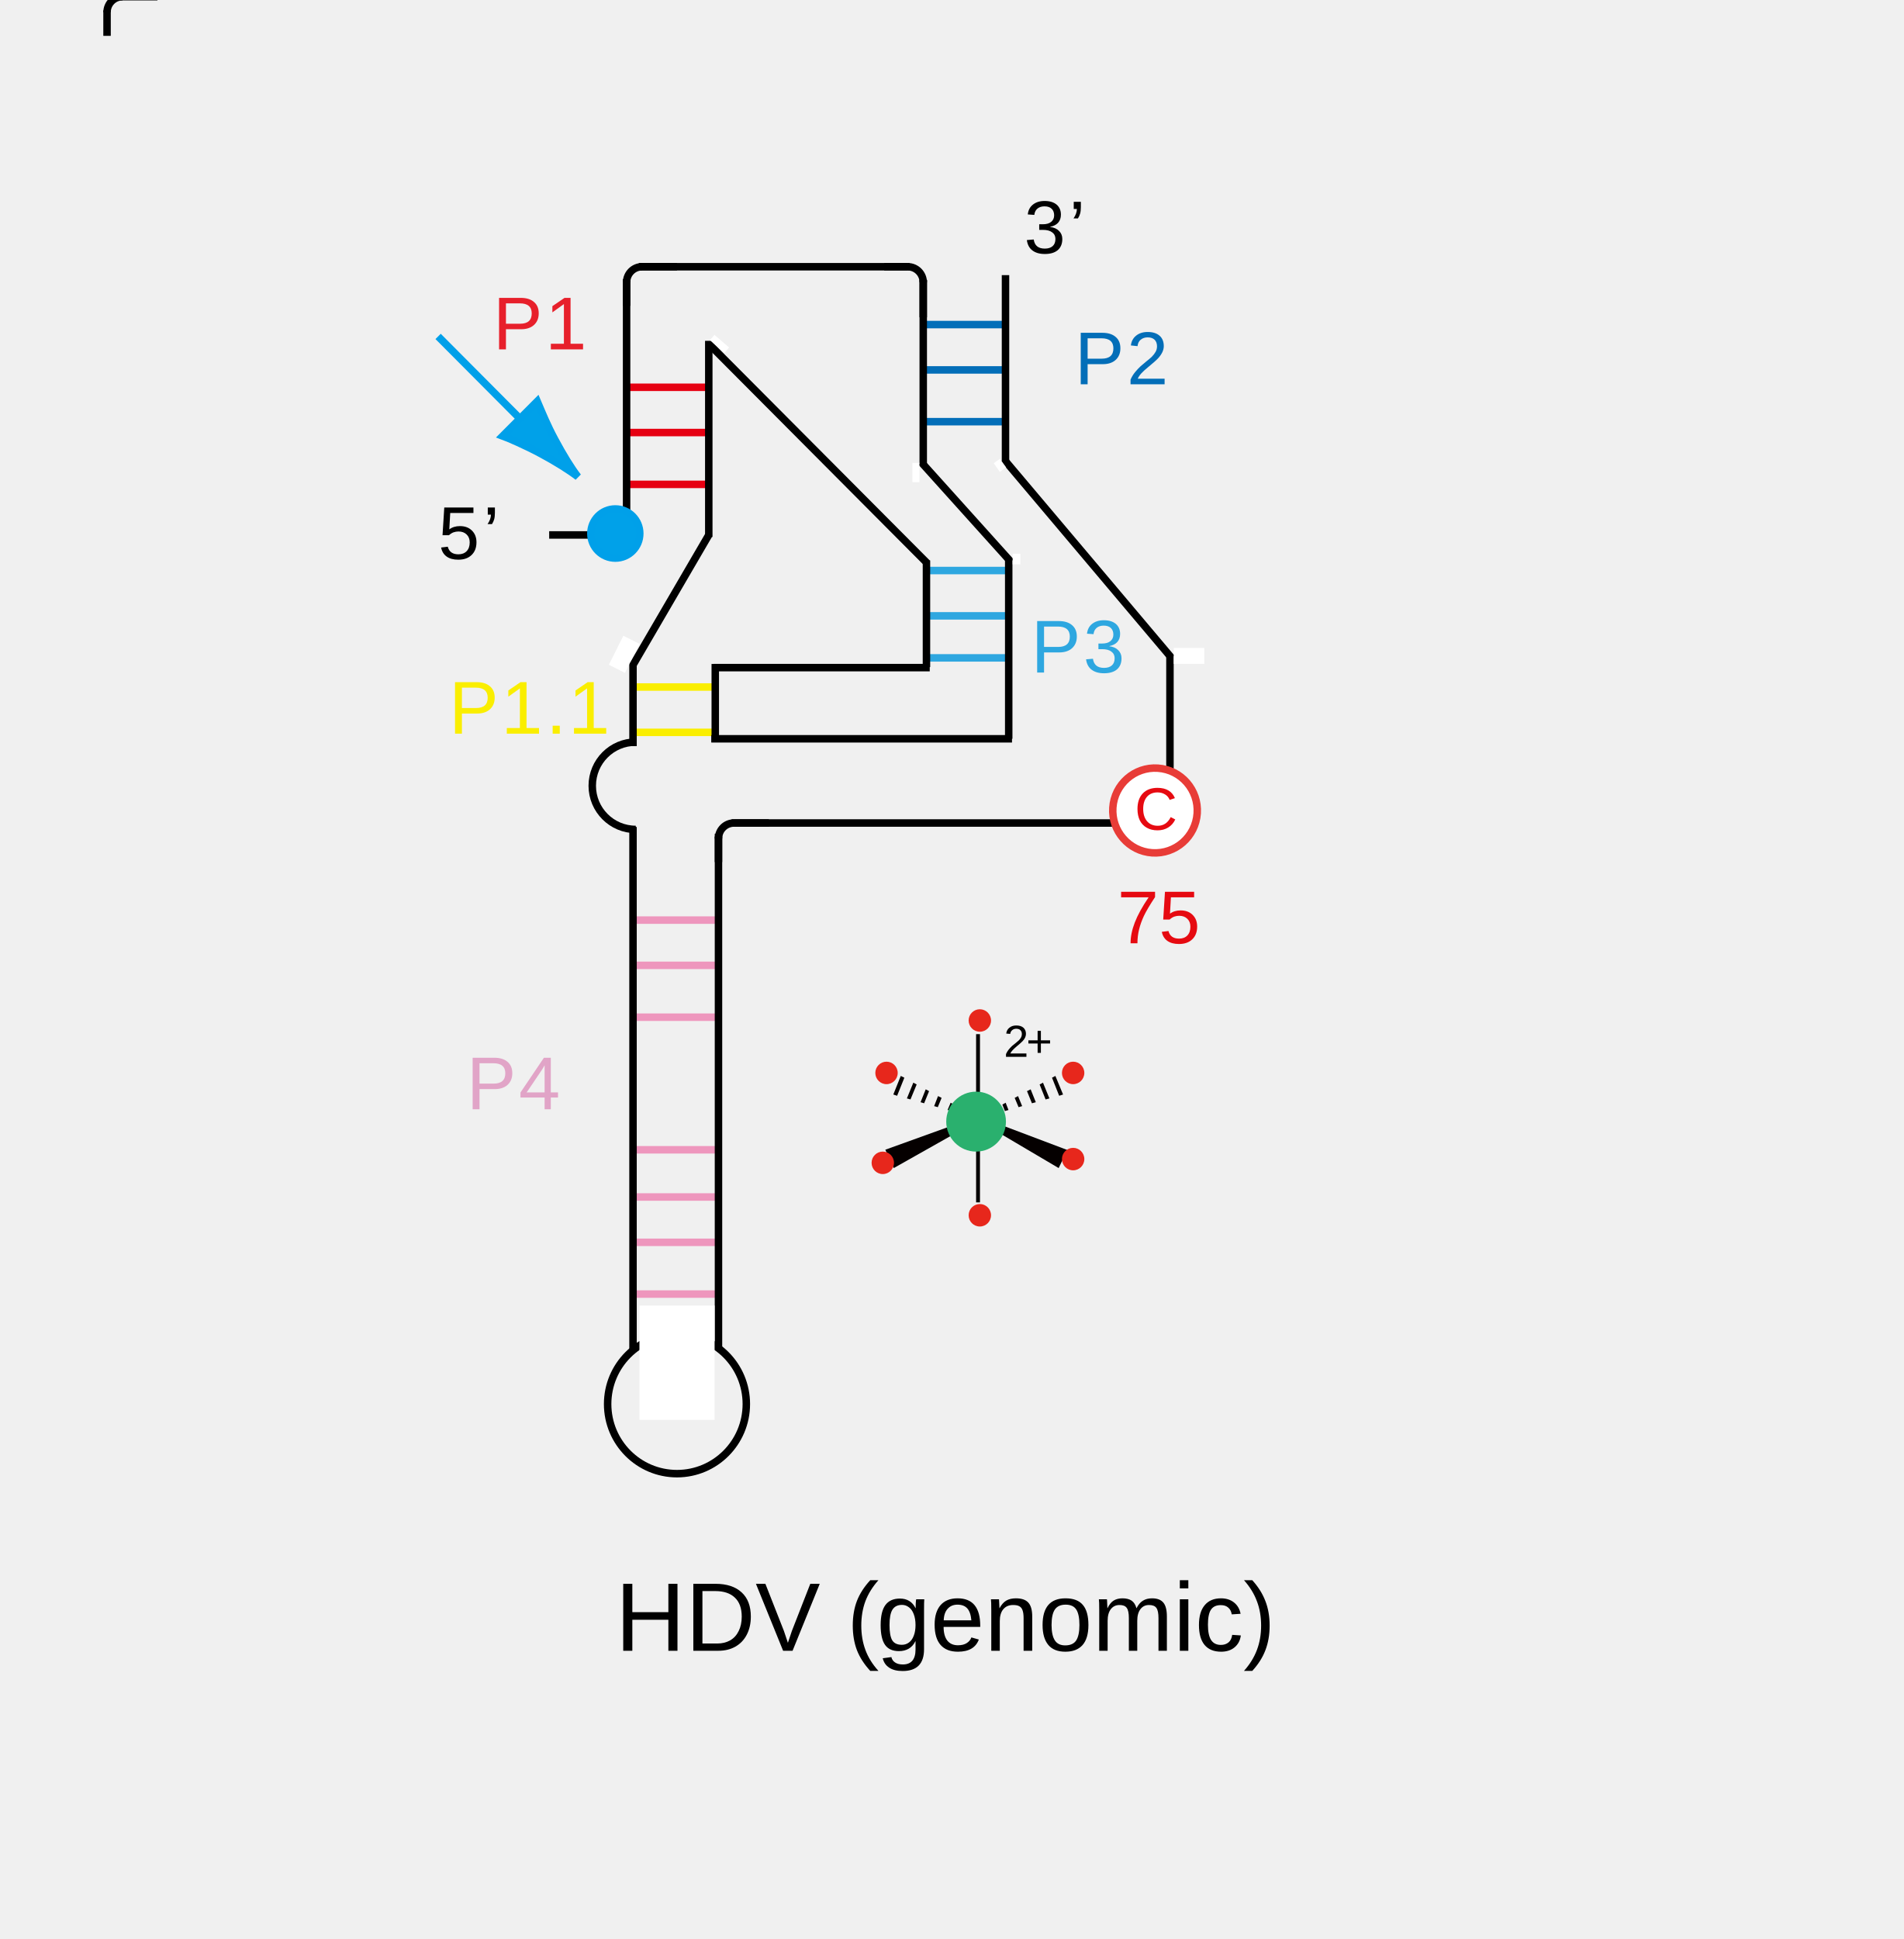
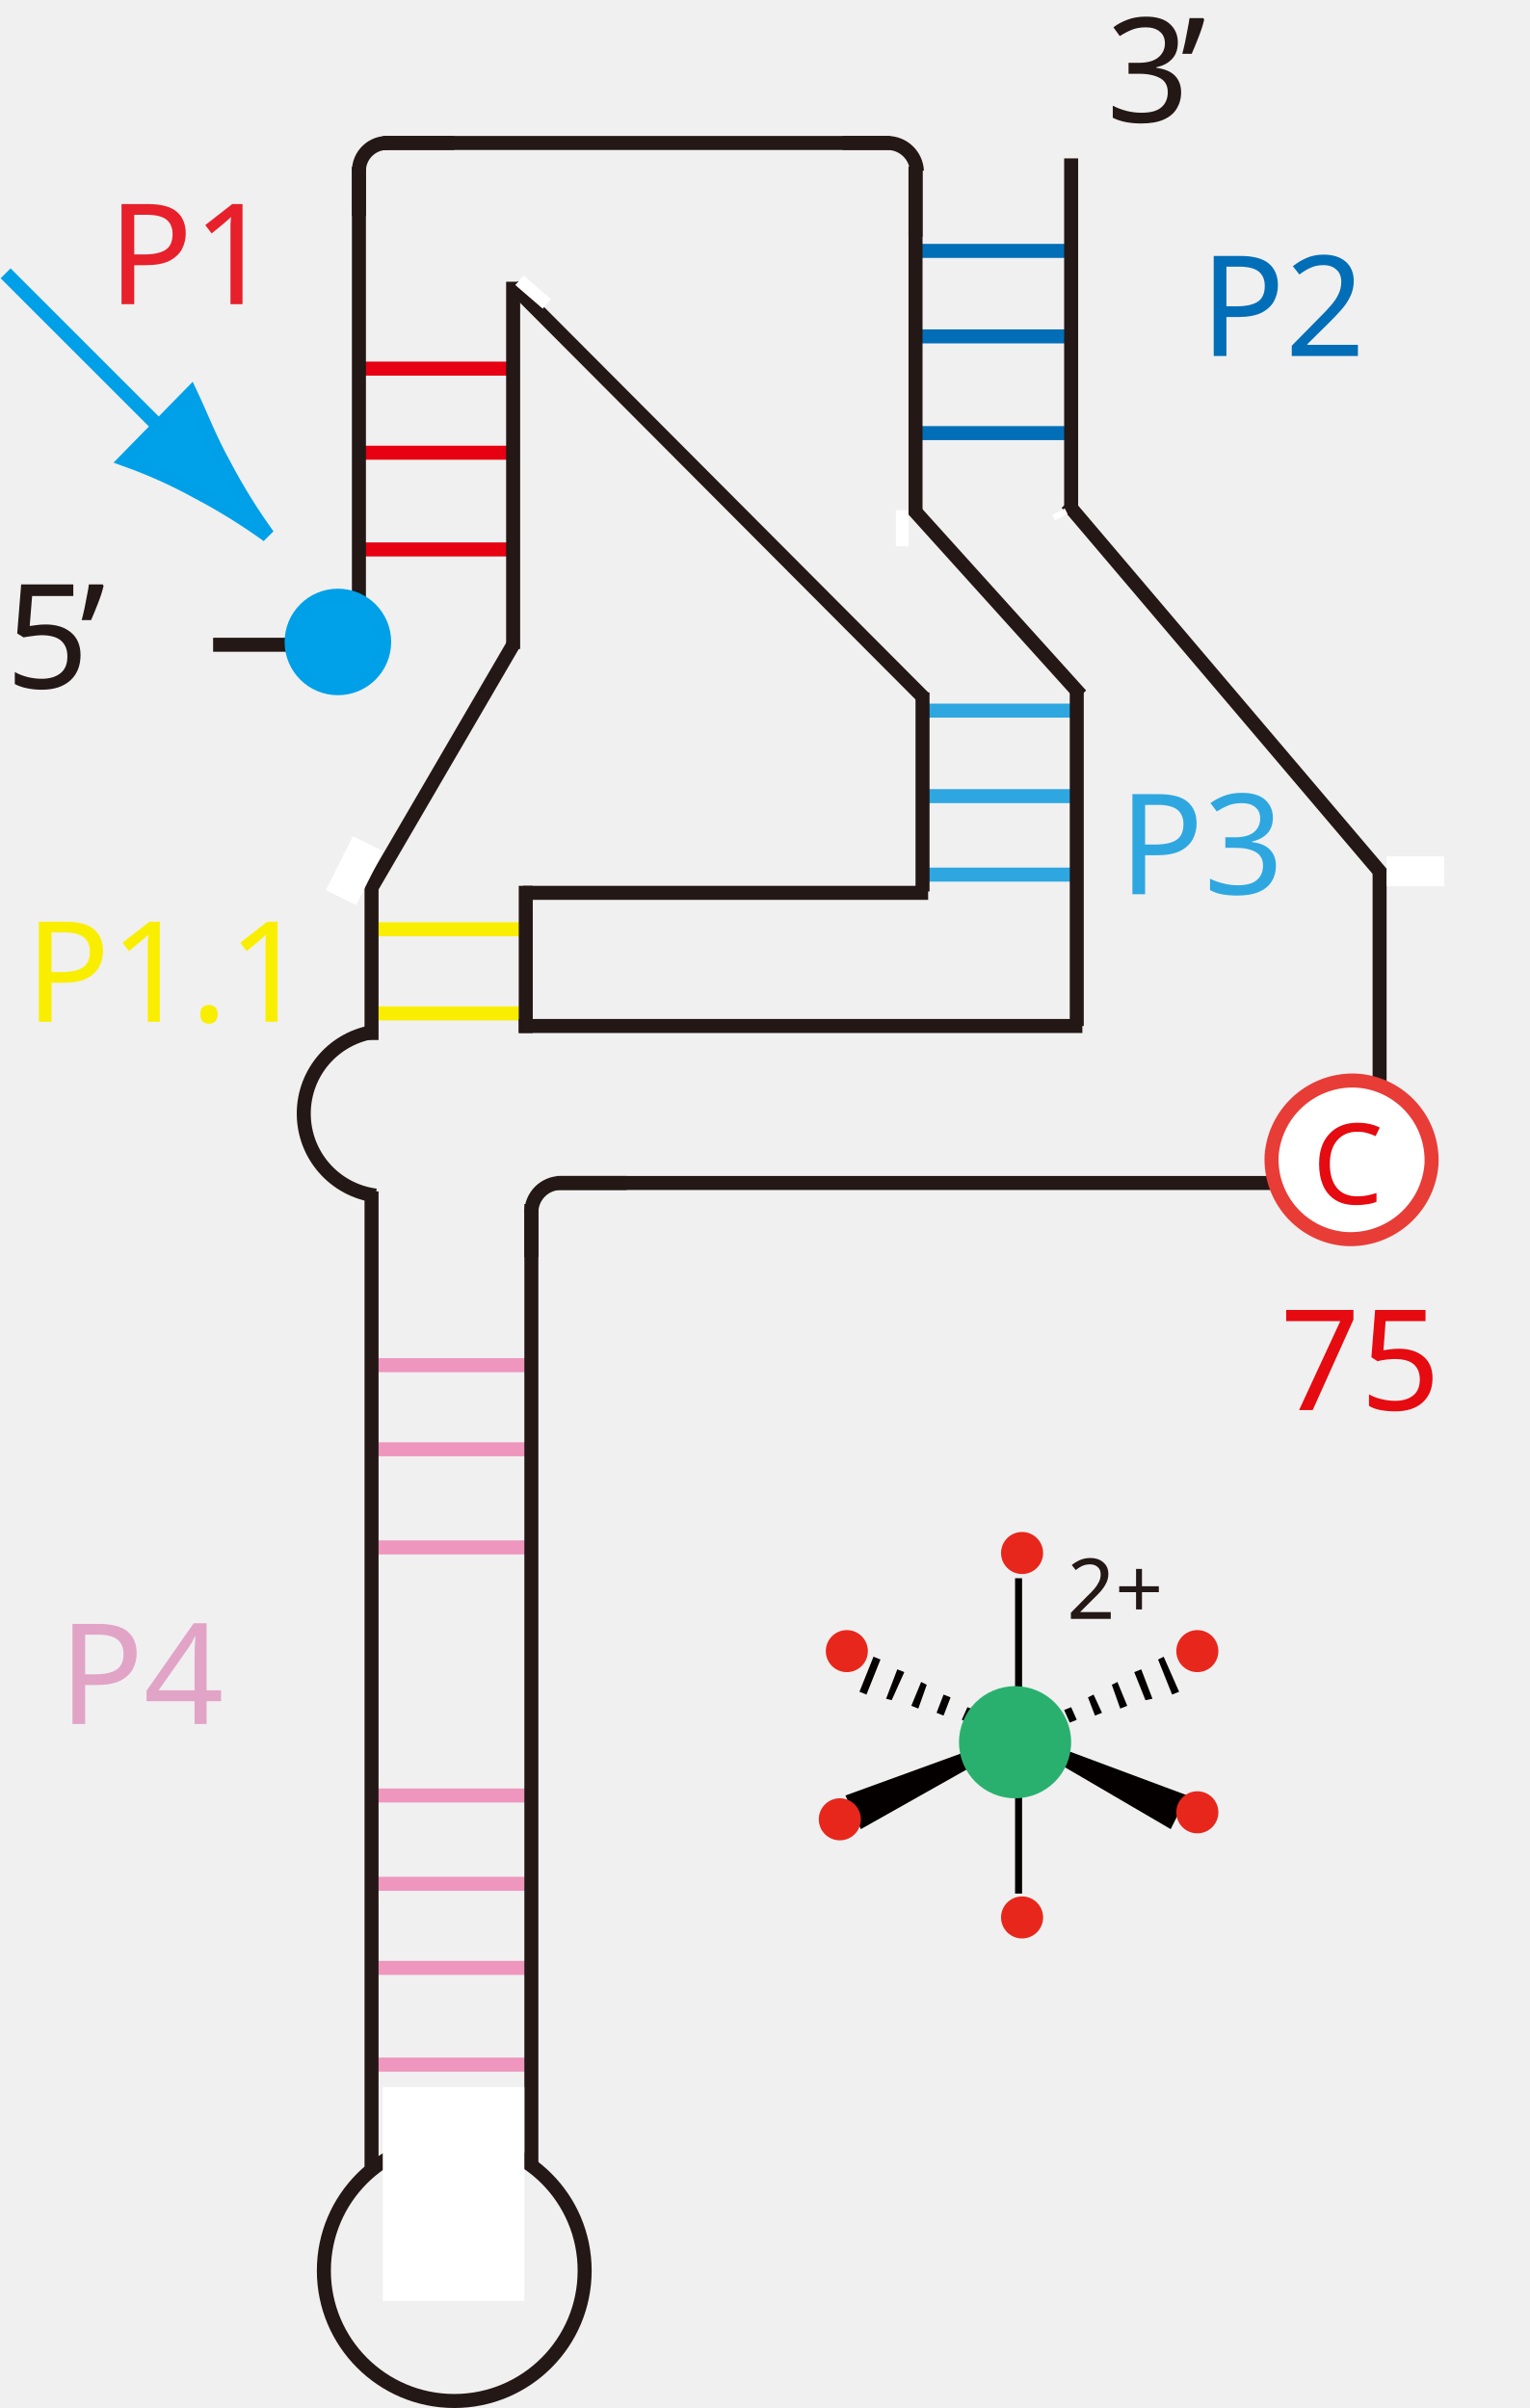
- <svg xmlns="http://www.w3.org/2000/svg" width="218" height="222" overflow="hidden">
+ <svg xmlns="http://www.w3.org/2000/svg" id="图层_1" data-name="图层 1" viewBox="0 0 109.1 171.8">
  <defs>
-     <clipPath id="clip0">
-       <rect x="423" y="180" width="218" height="222" />
-     </clipPath>
-     <clipPath id="clip1">
-       <rect x="424" y="180" width="216" height="222" />
-     </clipPath>
-     <clipPath id="clip2">
-       <rect x="424" y="180" width="216" height="222" />
-     </clipPath>
-     <clipPath id="clip3">
-       <rect x="424" y="13" width="509" height="723" />
-     </clipPath>
-     <clipPath id="clip4">
-       <rect x="523" y="297" width="24" height="22" />
-     </clipPath>
-     <clipPath id="clip5">
-       <rect x="523" y="297" width="24" height="22" />
-     </clipPath>
-     <clipPath id="clip6">
-       <rect x="523" y="297" width="24" height="22" />
-     </clipPath>
-     <clipPath id="clip7">
-       <rect x="523" y="297" width="24" height="22" />
-     </clipPath>
-     <clipPath id="clip8">
-       <rect x="523" y="297" width="24" height="22" />
-     </clipPath>
-     <clipPath id="clip9">
-       <rect x="523" y="297" width="24" height="22" />
-     </clipPath>
-     <clipPath id="clip10">
-       <rect x="523" y="297" width="24" height="22" />
-     </clipPath>
-     <clipPath id="clip11">
-       <rect x="523" y="297" width="24" height="22" />
-     </clipPath>
-     <clipPath id="clip12">
-       <rect x="523" y="297" width="24" height="22" />
-     </clipPath>
-     <clipPath id="clip13">
-       <rect x="523" y="297" width="24" height="22" />
-     </clipPath>
-     <clipPath id="clip14">
-       <rect x="523" y="297" width="24" height="22" />
-     </clipPath>
-     <clipPath id="clip15">
-       <rect x="523" y="297" width="24" height="22" />
-     </clipPath>
-     <clipPath id="clip16">
-       <rect x="523" y="297" width="24" height="22" />
-     </clipPath>
-     <clipPath id="clip17">
-       <rect x="523" y="297" width="24" height="22" />
-     </clipPath>
-     <clipPath id="clip18">
-       <rect x="523" y="297" width="24" height="22" />
-     </clipPath>
-     <clipPath id="clip19">
-       <rect x="523" y="297" width="24" height="22" />
-     </clipPath>
-     <clipPath id="clip20">
-       <rect x="523" y="297" width="24" height="22" />
+     <style>.cls-1,.cls-2,.cls-21,.cls-22,.cls-3,.cls-4,.cls-7{fill:none;}.cls-2{stroke:#faee00;}.cls-3{stroke:#e60012;}.cls-4{stroke:#2ea7e0;}.cls-24,.cls-5{fill:#036eb8;}.cls-5{stroke:#036eb8;}.cls-6{fill:#ee96bd;stroke:#ee96bd;}.cls-21,.cls-7{stroke:#231815;}.cls-13,.cls-23,.cls-8{fill:#fff;}.cls-22,.cls-8{stroke:#fff;}.cls-9{fill:#00a1e9;stroke:#00a0e9;}.cls-10{font-size:10.37px;}.cls-10,.cls-20{fill:#231815;}.cls-10,.cls-14,.cls-15,.cls-20{font-family:HelveticaNeue-Light, HelveticaNeue Light;font-weight:300;}.cls-11{letter-spacing:-0.09em;}.cls-12{letter-spacing:-0.09em;}.cls-13{stroke:#e83c37;}.cls-14{font-size:8px;}.cls-14,.cls-15{fill:#e60a11;}.cls-15,.cls-24,.cls-25,.cls-26,.cls-27,.cls-28{font-size:10px;}.cls-16{clip-path:url(#clip-path);}.cls-17{fill:#050000;}.cls-18{fill:#2ab06e;}.cls-19{fill:#e7271c;}.cls-20{font-size:6px;}.cls-21{stroke-miterlimit:10;}.cls-24,.cls-25,.cls-26,.cls-27,.cls-28{font-family:AdobeFangsongStd-Regular, AdobeFangsongStd Regular-GBpc-EUC-H;}.cls-25{fill:#e7202b;}.cls-26{fill:#2ea7e0;}.cls-27{fill:#faee00;}.cls-28{fill:#e1a4c7;}</style>
+     <clipPath id="clip-path" transform="translate(-176.1 -219.4)">
+       <rect class="cls-1" x="234.9" y="330.4" width="27.6" height="25.5" />
    </clipPath>
  </defs>
-   <g clip-path="url(#clip0)" transform="translate(-423 -180)">
-     <g clip-path="url(#clip1)">
-       <g clip-path="url(#clip2)">
-         <g clip-path="url(#clip3)">
-           <path d="M71.479 244.145 81.077 244.145" stroke="#FAEE00" stroke-width="0.855" fill="none" transform="matrix(1 0 0 1.00356 424 13.6449)" />
-           <path d="M71.479 249.316 81.077 249.316" stroke="#FAEE00" stroke-width="0.855" fill="none" transform="matrix(1 0 0 1.00356 424 13.6449)" />
-           <path d="M70.743 209.949 80.342 209.949" stroke="#E60012" stroke-width="0.855" fill="none" transform="matrix(1 0 0 1.00356 424 13.6449)" />
-           <path d="M70.743 215.111 80.342 215.111" stroke="#E60012" stroke-width="0.855" fill="none" transform="matrix(1 0 0 1.00356 424 13.6449)" />
-           <path d="M70.743 221.025 80.342 221.025" stroke="#E60012" stroke-width="0.855" fill="none" transform="matrix(1 0 0 1.00356 424 13.6449)" />
-           <path d="M105.453 230.855 114.744 230.855" stroke="#2EA7E0" stroke-width="0.855" fill="none" transform="matrix(1 0 0 1.00356 424 13.6449)" />
-           <path d="M105.453 236.025 114.744 236.025" stroke="#2EA7E0" stroke-width="0.855" fill="none" transform="matrix(1 0 0 1.00356 424 13.6449)" />
-           <path d="M105.453 240.82 114.744 240.82" stroke="#2EA7E0" stroke-width="0.855" fill="none" transform="matrix(1 0 0 1.00356 424 13.6449)" />
-           <path d="M104.709 202.795 114.308 202.795" stroke="#036EB8" stroke-width="0.855" fill="none" transform="matrix(1 0 0 1.00356 424 13.6449)" />
-           <path d="M104.709 207.966 114.308 207.966" stroke="#036EB8" stroke-width="0.855" fill="none" transform="matrix(1 0 0 1.00356 424 13.6449)" />
-           <path d="M104.709 213.872 114.308 213.872" stroke="#036EB8" stroke-width="0.855" fill="none" transform="matrix(1 0 0 1.00356 424 13.6449)" />
-           <path d="M71.368 270.735 80.966 270.735" stroke="#EE96BD" stroke-width="0.855" fill="none" transform="matrix(1 0 0 1.00356 424 13.6449)" />
-           <path d="M71.368 275.897 80.966 275.897" stroke="#EE96BD" stroke-width="0.855" fill="none" transform="matrix(1 0 0 1.00356 424 13.6449)" />
-           <path d="M71.368 281.812 80.966 281.812" stroke="#EE96BD" stroke-width="0.855" fill="none" transform="matrix(1 0 0 1.00356 424 13.6449)" />
-           <path d="M71.368 296.94 80.966 296.94" stroke="#EE96BD" stroke-width="0.855" fill="none" transform="matrix(1 0 0 1.00356 424 13.6449)" />
-           <path d="M71.479 302.325 81.077 302.325" stroke="#EE96BD" stroke-width="0.855" fill="none" transform="matrix(1 0 0 1.00356 424 13.6449)" />
-           <path d="M71.479 307.496 81.077 307.496" stroke="#EE96BD" stroke-width="0.855" fill="none" transform="matrix(1 0 0 1.00356 424 13.6449)" />
-           <path d="M71.479 313.401 81.077 313.401" stroke="#EE96BD" stroke-width="0.855" fill="none" transform="matrix(1 0 0 1.00356 424 13.6449)" />
-           <path d="M70.743 197.615 70.743 226.795" stroke="#000000" stroke-width="0.855" fill="none" transform="matrix(1 0 0 1.00356 424 13.6449)" />
-           <path d="M80.154 204.649 80.154 227.025" stroke="#000000" stroke-width="0.855" fill="none" transform="matrix(1 0 0 1.00356 424 13.6449)" />
-           <path d="M61.88 226.795 70.923 226.795" stroke="#000000" stroke-width="0.855" fill="none" transform="matrix(1 0 0 1.00356 424 13.6449)" />
-           <path d="M71.479 241.333 71.479 250.889" stroke="#000000" stroke-width="0.855" fill="none" transform="matrix(1 0 0 1.00356 424 13.6449)" />
-           <path d="M80.897 241.513 80.897 250.444" stroke="#000000" stroke-width="0.855" fill="none" transform="matrix(1 0 0 1.00356 424 13.6449)" />
-           <path d="M71.479 260.111 71.479 319.658" stroke="#000000" stroke-width="0.855" fill="none" transform="matrix(1 0 0 1.00356 424 13.6449)" />
-           <path d="M81.265 260.88 81.265 319.658" stroke="#000000" stroke-width="0.855" fill="none" transform="matrix(1 0 0 1.00356 424 13.6449)" />
-           <path d="M84.453 325.948C84.453 330.333 80.897 333.889 76.513 333.889 72.128 333.889 68.573 330.333 68.573 325.948 68.573 321.564 72.128 318.008 76.513 318.008 80.906 318.008 84.453 321.564 84.453 325.948Z" stroke="#000000" stroke-width="0.855" fill="none" transform="matrix(1 0 0 1.00356 424 13.6449)" />
-           <path d="M105.077 229.701 105.077 241.872" stroke="#000000" stroke-width="0.855" fill="none" transform="matrix(1 0 0 1.00356 424 13.6449)" />
-           <path d="M114.496 229.598 114.496 250.051" stroke="#000000" stroke-width="0.855" fill="none" transform="matrix(1 0 0 1.00356 424 13.6449)" />
-           <path d="M132.957 240.598 132.957 259.658" stroke="#000000" stroke-width="0.855" fill="none" transform="matrix(1 0 0 1.00356 424 13.6449)" />
-           <path d="M104.709 197.692 104.709 218.855" stroke="#000000" stroke-width="0.855" fill="none" transform="matrix(1 0 0 1.00356 424 13.6449)" />
-           <path d="M114.128 197.154 114.128 218.855" stroke="#000000" stroke-width="0.855" fill="none" transform="matrix(1 0 0 1.00356 424 13.6449)" />
-           <path d="M72.154 196.196 102.932 196.196" stroke="#000000" stroke-width="0.855" fill="none" transform="matrix(1 0 0 1.00356 424 13.6449)" />
-           <path d="M80.103 204.94 105.171 230.025" stroke="#000000" stroke-width="0.855" fill="none" transform="matrix(1 0 0 1.00356 424 13.6449)" />
-           <path d="M104.461 218.478 114.744 229.863" stroke="#000000" stroke-width="0.855" fill="none" transform="matrix(1 0 0 1.00356 424 13.6449)" />
-           <path d="M113.932 218.145 133.145 240.829" stroke="#000000" stroke-width="0.855" fill="none" transform="matrix(1 0 0 1.00356 424 13.6449)" />
-           <path d="M83.043 259.658 132.128 259.658" stroke="#000000" stroke-width="0.855" fill="none" transform="matrix(1 0 0 1.00356 424 13.6449)" />
-           <path d="M80.709 241.931 105.453 241.931" stroke="#000000" stroke-width="0.855" fill="none" transform="matrix(1 0 0 1.00356 424 13.6449)" />
-           <path d="M80.444 250.051 114.872 250.051" stroke="#000000" stroke-width="0.855" fill="none" transform="matrix(1 0 0 1.00356 424 13.6449)" />
-           <path d="M80.154 226.795 71.419 241.726" stroke="#000000" stroke-width="0.855" fill="none" transform="matrix(1 0 0 1.00356 424 13.6449)" />
-           <path d="M72.641 315.137 80.393 315.137 80.393 327.325 72.641 327.325Z" stroke="#FFFFFF" stroke-width="0.855" fill="#FFFFFF" transform="matrix(1 0 0 1.00356 424 13.6449)" />
-           <path d="M49.162 204.145 59.863 214.855" stroke="#00A0E9" stroke-width="0.855" fill="#00A1E9" transform="matrix(1 0 0 1.00356 424 13.6449)" />
-           <path d="M62.521 215.897C61.615 214.214 61.137 213.008 60.513 211.555L56.564 215.504C57.111 215.701 59.222 216.607 60.906 217.513 62.709 218.478 64.256 219.453 65.171 220.162 64.453 219.248 63.487 217.701 62.521 215.897Z" stroke="#00A0E9" stroke-width="0.855" fill="#00A1E9" transform="matrix(1 0 0 1.00356 424 13.6449)" />
-           <text font-family="Arial,Arial_MSFontService,sans-serif" font-weight="400" font-size="10" transform="matrix(0.8547 0 0 0.857746 540.252 209)">3<tspan font-size="10" x="6" y="0">’</tspan>
-             <tspan font-size="10" x="-78.497" y="40.805">5</tspan>
-             <tspan font-size="10" x="-72.497" y="40.805">’</tspan>
-           </text>
-           <path d="M71.795 260.393C69.043 260.393 66.812 258.162 66.812 255.41 66.812 252.658 69.043 250.427 71.795 250.427" stroke="#000000" stroke-width="0.855" fill="none" transform="matrix(1 0 0 1.00356 424 13.6449)" />
-           <text font-family="Arial,Arial_MSFontService,sans-serif" font-weight="400" font-size="13" transform="matrix(0.8547 0 0 0.857746 493.451 369)">HDV <tspan font-size="13" x="31" y="0">(</tspan>
-             <tspan font-size="13" x="35" y="0">genomic</tspan>)</text>
-           <path d="M72.256 226.632C72.256 228.179 71 229.436 69.453 229.436 67.906 229.436 66.65 228.179 66.65 226.632 66.65 225.085 67.906 223.829 69.453 223.829 71 223.829 72.256 225.085 72.256 226.632Z" stroke="#00A0E9" stroke-width="0.855" fill="#00A1E9" transform="matrix(1 0 0 1.00356 424 13.6449)" />
-           <path d="M136.077 258.555C135.897 261.222 133.59 263.239 130.923 263.06 128.256 262.88 126.239 260.572 126.419 257.906 126.598 255.239 128.906 253.222 131.573 253.402 134.239 253.581 136.256 255.889 136.077 258.555Z" stroke="#E83C37" stroke-width="0.855" fill="#FFFFFF" transform="matrix(1 0 0 1.00356 424 13.6449)" />
-           <text fill="#E60A11" font-family="Arial,Arial_MSFontService,sans-serif" font-weight="400" font-size="8" transform="matrix(0.8547 0 0 0.857746 552.891 275)">C<tspan font-size="10" x="-2.299" y="15.156">75</tspan>
-           </text>
-           <g clip-path="url(#clip4)">
-             <g clip-path="url(#clip5)">
-               <path d="M101.333 299.025 100.367 296.931 110.761 293.196 111 293.342 110.761 293.726Z" fill="#050000" transform="matrix(1 0 0 1.00356 424 13.6449)" />
-             </g>
-             <g clip-path="url(#clip6)">
-               <path d="M101.282 290.632 102.137 288.513 102.547 288.718 101.718 290.778Z" fill="#050000" transform="matrix(1 0 0 1.00356 424 13.6449)" />
-             </g>
-             <g clip-path="url(#clip7)">
-               <path d="M102.838 291.077 103.573 289.282 103.957 289.487 103.248 291.196Z" fill="#050000" transform="matrix(1 0 0 1.00356 424 13.6449)" />
-             </g>
-             <g clip-path="url(#clip8)">
-               <path d="M104.402 291.513 104.991 290.043 105.376 290.248 104.812 291.632Z" fill="#050000" transform="matrix(1 0 0 1.00356 424 13.6449)" />
-             </g>
-             <g clip-path="url(#clip9)">
-               <path d="M105.957 291.957 106.402 290.812 106.812 291.017 106.376 292.077Z" fill="#050000" transform="matrix(1 0 0 1.00356 424 13.6449)" />
-             </g>
-             <g clip-path="url(#clip10)">
-               <path d="M107.496 292.401 107.846 291.572 108.231 291.778 107.932 292.521Z" fill="#050000" transform="matrix(1 0 0 1.00356 424 13.6449)" />
-             </g>
-             <g clip-path="url(#clip11)">
-               <path d="M109.051 292.837 109.256 292.342 109.641 292.547 109.496 292.957Z" fill="#050000" transform="matrix(1 0 0 1.00356 424 13.6449)" />
-             </g>
-             <g clip-path="url(#clip12)">
-               <path d="M119.838 288.513 120.718 290.632 120.273 290.778 119.453 288.718Z" fill="#050000" transform="matrix(1 0 0 1.00356 424 13.6449)" />
-             </g>
-             <g clip-path="url(#clip13)">
-               <path d="M118.419 289.282 119.154 291.077 118.718 291.196 118.034 289.487Z" fill="#050000" transform="matrix(1 0 0 1.00356 424 13.6449)" />
-             </g>
-             <g clip-path="url(#clip14)">
-               <path d="M117.008 290.043 117.598 291.513 117.154 291.632 116.59 290.248Z" fill="#050000" transform="matrix(1 0 0 1.00356 424 13.6449)" />
-             </g>
-             <g clip-path="url(#clip15)">
-               <path d="M115.564 290.812 116.034 291.957 115.624 292.077 115.179 291.017Z" fill="#050000" transform="matrix(1 0 0 1.00356 424 13.6449)" />
-             </g>
-             <g clip-path="url(#clip16)">
-               <path d="M114.145 291.572 114.47 292.401 114.06 292.521 113.769 291.778Z" fill="#050000" transform="matrix(1 0 0 1.00356 424 13.6449)" />
-             </g>
-             <g clip-path="url(#clip17)">
-               <path d="M112.735 292.342 112.94 292.837 112.496 292.957 112.325 292.547Z" fill="#050000" transform="matrix(1 0 0 1.00356 424 13.6449)" />
-             </g>
-             <g clip-path="url(#clip18)">
-               <path d="M121.214 296.966 120.214 299.025 111.205 293.726 111 293.342 111.205 293.196Z" fill="#050000" transform="matrix(1 0 0 1.00356 424 13.6449)" />
-             </g>
-             <g clip-path="url(#clip19)">
-               <path d="M110.761 283.743 111.205 283.743 111.205 293.196 111 293.342 110.761 293.196Z" fill="#050000" transform="matrix(1 0 0 1.00356 424 13.6449)" />
-             </g>
-             <g clip-path="url(#clip20)">
-               <path d="M111.205 302.94 110.761 302.94 110.761 293.726 111 293.342 111.205 293.726Z" fill="#050000" transform="matrix(1 0 0 1.00356 424 13.6449)" />
-             </g>
-           </g>
-           <path d="M114.179 293.726C114.179 295.614 112.649 297.145 110.761 297.145 108.872 297.145 107.342 295.614 107.342 293.726 107.342 291.838 108.872 290.307 110.761 290.307 112.649 290.307 114.179 291.838 114.179 293.726Z" fill="#2AB06E" transform="matrix(1 0 0 1.00356 424 13.6449)" />
-           <path d="M101.359 298.427C101.359 299.135 100.785 299.709 100.077 299.709 99.369 299.709 98.795 299.135 98.795 298.427 98.795 297.719 99.369 297.145 100.077 297.145 100.785 297.145 101.359 297.719 101.359 298.427Z" fill="#E7271C" transform="matrix(1 0 0 1.00356 424 13.6449)" />
-           <path d="M101.786 288.171C101.786 288.879 101.212 289.453 100.504 289.453 99.796 289.453 99.222 288.879 99.222 288.171 99.222 287.463 99.796 286.889 100.504 286.889 101.212 286.889 101.786 287.463 101.786 288.171Z" fill="#E7271C" transform="matrix(1 0 0 1.00356 424 13.6449)" />
-           <path d="M123.154 288.171C123.154 288.879 122.58 289.453 121.872 289.453 121.164 289.453 120.59 288.879 120.59 288.171 120.59 287.463 121.164 286.889 121.872 286.889 122.58 286.889 123.154 287.463 123.154 288.171Z" fill="#E7271C" transform="matrix(1 0 0 1.00356 424 13.6449)" />
-           <path d="M112.47 282.188C112.47 282.896 111.896 283.47 111.188 283.47 110.48 283.47 109.906 282.896 109.906 282.188 109.906 281.48 110.48 280.906 111.188 280.906 111.896 280.906 112.47 281.48 112.47 282.188Z" fill="#E7271C" transform="matrix(1 0 0 1.00356 424 13.6449)" />
-           <path d="M112.47 304.41C112.47 305.118 111.896 305.692 111.188 305.692 110.48 305.692 109.906 305.118 109.906 304.41 109.906 303.702 110.48 303.128 111.188 303.128 111.896 303.128 112.47 303.702 112.47 304.41Z" fill="#E7271C" transform="matrix(1 0 0 1.00356 424 13.6449)" />
-           <path d="M123.154 298C123.154 298.708 122.58 299.282 121.872 299.282 121.164 299.282 120.59 298.708 120.59 298 120.59 297.292 121.164 296.718 121.872 296.718 122.58 296.718 123.154 297.292 123.154 298Z" fill="#E7271C" transform="matrix(1 0 0 1.00356 424 13.6449)" />
-           <text font-family="Arial,Arial_MSFontService,sans-serif" font-weight="400" font-size="6" transform="matrix(0.8547 0 0 0.857746 537.932 301)">2<tspan font-size="6" x="3" y="0">+</tspan>
-           </text>
-           <path d="" stroke="#000000" stroke-width="0.855" stroke-miterlimit="10" fill="none" transform="matrix(1 0 0 1.00356 424 13.6449)" />
-           <path d="" stroke="#000000" stroke-width="0.855" stroke-miterlimit="10" fill="none" transform="matrix(1 0 0 1.00356 424 13.6449)" />
-           <path d="" stroke="#000000" stroke-width="0.855" stroke-miterlimit="10" fill="none" transform="matrix(1 0 0 1.00356 424 13.6449)" />
-           <path d="" stroke="#000000" stroke-width="0.855" stroke-miterlimit="10" fill="none" transform="matrix(1 0 0 1.00356 424 13.6449)" />
-           <path d="M11.256 166.949 11.256 169.855" stroke="#000000" stroke-width="0.855" stroke-miterlimit="10" fill="none" transform="matrix(1 0 0 1.00356 424 13.6449)" />
-           <path d="M12.744 165.385 17.026 165.385" stroke="#000000" stroke-width="0.855" stroke-miterlimit="10" fill="none" transform="matrix(1 0 0 1.00356 424 13.6449)" />
-           <path d="M11.256 167.162C11.256 166.179 12.051 165.385 13.034 165.385" stroke="#000000" stroke-width="0.855" stroke-miterlimit="10" fill="none" transform="matrix(1 0 0 1.00356 424 13.6449)" />
-           <path d="M70.743 197.761 70.743 200.658" stroke="#000000" stroke-width="0.855" stroke-miterlimit="10" fill="none" transform="matrix(1 0 0 1.00356 424 13.6449)" />
-           <path d="M72.239 196.196 76.513 196.196" stroke="#000000" stroke-width="0.855" stroke-miterlimit="10" fill="none" transform="matrix(1 0 0 1.00356 424 13.6449)" />
-           <path d="M70.743 197.974C70.743 196.991 71.538 196.196 72.521 196.196" stroke="#000000" stroke-width="0.855" stroke-miterlimit="10" fill="none" transform="matrix(1 0 0 1.00356 424 13.6449)" />
-           <path d="M103.145 196.196 100.239 196.196" stroke="#000000" stroke-width="0.855" stroke-miterlimit="10" fill="none" transform="matrix(1 0 0 1.00356 424 13.6449)" />
-           <path d="M104.709 197.692 104.709 201.966" stroke="#000000" stroke-width="0.855" stroke-miterlimit="10" fill="none" transform="matrix(1 0 0 1.00356 424 13.6449)" />
-           <path d="M102.932 196.196C103.914 196.196 104.709 196.991 104.709 197.974" stroke="#000000" stroke-width="0.855" stroke-miterlimit="10" fill="none" transform="matrix(1 0 0 1.00356 424 13.6449)" />
-           <path d="M115.376 229.367 115.402 229.367 115.402 229.718 115.376 229.718Z" stroke="#FFFFFF" stroke-width="0.855" fill="none" transform="matrix(1 0 0 1.00356 424 13.6449)" />
-           <path d="M113.606 218.946 113.632 218.946 113.632 219.297 113.606 219.297Z" stroke="#FFFFFF" stroke-width="0.856" fill="none" transform="matrix(0.813425 -0.58167 0.579605 0.816323 318.062 120.489)" />
-           <path d="M103.47 218.572 104.273 218.572 104.273 220.778 103.47 220.778Z" fill="#FFFFFF" transform="matrix(1 0 0 1.00356 424 13.6449)" />
-           <path d="M81.104 204.201 81.908 204.201 81.908 206.41 81.104 206.41Z" fill="#FFFFFF" transform="matrix(0.651828 -0.759068 0.756372 0.654151 296.964 146.936)" />
-           <path d="M68.656 239.558 72.36 239.558 72.36 241.619 68.656 241.619Z" fill="#FFFFFF" transform="matrix(0.446976 -0.896938 0.893753 0.448569 247.923 210.234)" />
-           <path d="M133.393 239.692 136.889 239.692 136.889 241.504 133.393 241.504Z" fill="#FFFFFF" transform="matrix(1 0 0 1.00356 424 13.6449)" />
-           <path d="M81.265 261.222 81.265 264.119" stroke="#000000" stroke-width="0.855" stroke-miterlimit="10" fill="none" transform="matrix(1 0 0 1.00356 424 13.6449)" />
-           <path d="M82.761 259.658 87.034 259.658" stroke="#000000" stroke-width="0.855" stroke-miterlimit="10" fill="none" transform="matrix(1 0 0 1.00356 424 13.6449)" />
-           <path d="M81.265 261.436C81.265 260.453 82.06 259.658 83.043 259.658" stroke="#000000" stroke-width="0.855" stroke-miterlimit="10" fill="none" transform="matrix(1 0 0 1.00356 424 13.6449)" />
-           <text fill="#036EB8" font-family="Arial,Arial_MSFontService,sans-serif" font-weight="400" font-size="10" transform="matrix(0.8547 0 0 0.857746 546.034 224)">P<tspan font-size="10" x="7" y="0">2</tspan>
-             <tspan fill="#E7202B" font-size="10" x="-77.922" y="-4.663">P</tspan>
-             <tspan fill="#E7202B" font-size="10" x="-70.922" y="-4.663">1</tspan>
-             <tspan fill="#2EA7E0" font-size="10" x="-5.834" y="38.473">P</tspan>
-             <tspan fill="#2EA7E0" font-size="10" x="1.167" y="38.473">3</tspan>
-             <tspan fill="#FAEE00" font-size="10" x="-83.821" y="46.634">P</tspan>
-             <tspan fill="#FAEE00" font-size="10" x="-76.821" y="46.634">1</tspan>
-             <tspan fill="#FAEE00" font-size="10" x="-70.821" y="46.634">.</tspan>
-             <tspan fill="#FAEE00" font-size="10" x="-67.821" y="46.634">1</tspan>
-             <tspan fill="#E1A4C7" font-size="10" x="-81.461" y="96.765">P</tspan>
-             <tspan fill="#E1A4C7" font-size="10" x="-74.461" y="96.765">4</tspan>
-           </text>
-         </g>
-       </g>
+   <line class="cls-2" x1="26.5" y1="66.3" x2="37.7" y2="66.3" />
+   <line class="cls-2" x1="26.5" y1="72.3" x2="37.7" y2="72.3" />
+   <line class="cls-3" x1="25.6" y1="26.3" x2="36.8" y2="26.3" />
+   <line class="cls-3" x1="25.6" y1="32.3" x2="36.8" y2="32.3" />
+   <line class="cls-3" x1="25.6" y1="39.2" x2="36.8" y2="39.2" />
+   <line class="cls-4" x1="66.2" y1="50.7" x2="77.1" y2="50.7" />
+   <line class="cls-4" x1="66.2" y1="56.8" x2="77.1" y2="56.8" />
+   <line class="cls-4" x1="66.2" y1="62.4" x2="77.1" y2="62.4" />
+   <line class="cls-5" x1="65.3" y1="17.9" x2="76.6" y2="17.9" />
+   <line class="cls-5" x1="65.3" y1="24" x2="76.6" y2="24" />
+   <line class="cls-5" x1="65.3" y1="30.9" x2="76.6" y2="30.9" />
+   <line class="cls-6" x1="26.3" y1="97.4" x2="37.6" y2="97.4" />
+   <line class="cls-6" x1="26.3" y1="103.4" x2="37.6" y2="103.4" />
+   <line class="cls-6" x1="26.3" y1="110.4" x2="37.6" y2="110.4" />
+   <line class="cls-6" x1="26.3" y1="128.1" x2="37.6" y2="128.1" />
+   <line class="cls-6" x1="26.5" y1="134.4" x2="37.7" y2="134.4" />
+   <line class="cls-6" x1="26.5" y1="140.4" x2="37.7" y2="140.4" />
+   <line class="cls-6" x1="26.5" y1="147.3" x2="37.7" y2="147.3" />
+   <line class="cls-7" x1="25.6" y1="11.9" x2="25.6" y2="46" />
+   <line class="cls-7" x1="36.6" y1="20.1" x2="36.6" y2="46.3" />
+   <line class="cls-7" x1="15.2" y1="46" x2="25.8" y2="46" />
+   <line class="cls-7" x1="26.5" y1="63" x2="26.5" y2="74.2" />
+   <line class="cls-7" x1="37.5" y1="63.2" x2="37.5" y2="73.7" />
+   <line class="cls-7" x1="26.5" y1="85" x2="26.5" y2="154.6" />
+   <line class="cls-7" x1="37.9" y1="85.9" x2="37.9" y2="154.6" />
+   <path class="cls-7" d="M217.8,381.4a9.3,9.3,0,0,1-18.6,0,9.3,9.3,0,0,1,18.6,0Z" transform="translate(-176.1 -219.4)" />
+   <line class="cls-7" x1="65.8" y1="49.4" x2="65.8" y2="63.6" />
+   <line class="cls-7" x1="76.8" y1="49.3" x2="76.8" y2="73.2" />
+   <line class="cls-7" x1="98.4" y1="62.1" x2="98.4" y2="84.4" />
+   <line class="cls-7" x1="65.3" y1="11.9" x2="65.3" y2="36.7" />
+   <line class="cls-7" x1="76.4" y1="11.3" x2="76.4" y2="36.7" />
+   <line class="cls-7" x1="27.3" y1="10.2" x2="63.3" y2="10.2" />
+   <line class="cls-7" x1="36.6" y1="20.4" x2="65.9" y2="49.8" />
+   <line class="cls-7" x1="65.1" y1="36.3" x2="77.1" y2="49.6" />
+   <line class="cls-7" x1="76.1" y1="35.9" x2="98.6" y2="62.4" />
+   <line class="cls-7" x1="40" y1="84.4" x2="97.4" y2="84.4" />
+   <line class="cls-7" x1="37.3" y1="63.7" x2="66.2" y2="63.7" />
+   <line class="cls-7" x1="37" y1="73.2" x2="77.2" y2="73.2" />
+   <line class="cls-7" x1="36.6" y1="46" x2="26.4" y2="63.5" />
+   <rect class="cls-8" x="27.8" y="149.4" width="9.1" height="14.26" />
+   <line class="cls-9" x1="0.4" y1="19.5" x2="12.9" y2="32" />
+   <path class="cls-9" d="M192.1,252.6c-1.1-2-1.6-3.4-2.4-5.1l-4.6,4.7a35,35,0,0,1,5.1,2.3,41.8,41.8,0,0,1,5,3.1A41.8,41.8,0,0,1,192.1,252.6Z" transform="translate(-176.1 -219.4)" />
+   <text class="cls-10" transform="translate(78.9 8.7)">3<tspan class="cls-11" x="5.3" y="0">’</tspan>
+   </text>
+   <text class="cls-10" transform="translate(0.4 49.1)">5<tspan class="cls-12" x="5.3" y="0">’</tspan>
+   </text>
+   <path class="cls-7" d="M202.9,304.7a5.9,5.9,0,0,1,0-11.7" transform="translate(-176.1 -219.4)" />
+   <path class="cls-9" d="M203.5,265.2a3.3,3.3,0,0,1-6.6,0,3.3,3.3,0,1,1,6.6,0Z" transform="translate(-176.1 -219.4)" />
+   <path class="cls-13" d="M278.2,302.5a5.8,5.8,0,0,1-6.1,5.3,5.7,5.7,0,0,1-5.3-6,5.8,5.8,0,0,1,6.1-5.3A5.7,5.7,0,0,1,278.2,302.5Z" transform="translate(-176.1 -219.4)" />
+   <text class="cls-14" transform="translate(93.6 85.9)">C</text>
+   <text class="cls-15" transform="translate(91.3 100.6)">75</text>
+   <g class="cls-16">
+     <g class="cls-16">
+       <polygon class="cls-17" points="61.4 130.5 60.3 128.1 72.4 123.7 72.7 123.9 72.4 124.3 61.4 130.5" />
+       <polygon class="cls-17" points="61.3 120.7 62.3 118.2 62.8 118.4 61.8 120.9 61.3 120.7" />
+       <polygon class="cls-17" points="63.2 121.2 64 119.1 64.5 119.3 63.6 121.3 63.2 121.2" />
+       <polygon class="cls-17" points="65 121.7 65.7 120 66.1 120.2 65.5 121.9 65 121.7" />
+       <polygon class="cls-17" points="66.8 122.2 67.3 120.9 67.8 121.1 67.3 122.4 66.8 122.2" />
+       <polygon class="cls-17" points="68.6 122.7 69 121.8 69.5 122 69.1 122.9 68.6 122.7" />
+       <polygon class="cls-17" points="70.4 123.3 70.7 122.7 71.1 122.9 70.9 123.4 70.4 123.3" />
+       <polygon class="cls-17" points="83 118.2 84.1 120.7 83.6 120.9 82.6 118.4 83 118.2" />
+       <polygon class="cls-17" points="81.4 119.1 82.2 121.2 81.7 121.3 80.9 119.3 81.4 119.1" />
+       <polygon class="cls-17" points="79.7 120 80.4 121.7 79.9 121.9 79.3 120.2 79.7 120" />
+       <polygon class="cls-17" points="78 120.9 78.6 122.2 78.1 122.4 77.6 121.1 78 120.9" />
+       <polygon class="cls-17" points="76.4 121.8 76.8 122.7 76.3 122.9 75.9 122 76.4 121.8" />
+       <polygon class="cls-17" points="74.7 122.7 75 123.3 74.5 123.4 74.3 122.9 74.7 122.7" />
+       <polygon class="cls-17" points="84.7 128.1 83.5 130.5 72.9 124.3 72.7 123.9 72.9 123.7 84.7 128.1" />
+       <polygon class="cls-17" points="72.4 112.6 72.9 112.6 72.9 123.7 72.7 123.9 72.4 123.7 72.4 112.6" />
+       <polygon class="cls-17" points="72.9 135.1 72.4 135.1 72.4 124.3 72.7 123.9 72.9 124.3 72.9 135.1" />
    </g>
  </g>
+   <circle class="cls-18" cx="72.4" cy="124.3" r="4" />
+   <circle class="cls-19" cx="59.9" cy="129.8" r="1.5" />
+   <circle class="cls-19" cx="60.4" cy="117.8" r="1.5" />
+   <circle class="cls-19" cx="85.4" cy="117.8" r="1.5" />
+   <circle class="cls-19" cx="72.9" cy="110.8" r="1.5" />
+   <circle class="cls-19" cx="72.9" cy="136.8" r="1.5" />
+   <circle class="cls-19" cx="85.4" cy="129.3" r="1.5" />
+   <text class="cls-20" transform="translate(76.1 115.5)">2+</text>
+   <path class="cls-21" d="M29.7,226" transform="translate(-176.1 -219.4)" />
+   <path class="cls-21" d="M27,234.8" transform="translate(-176.1 -219.4)" />
+   <path class="cls-21" d="M158.1,226" transform="translate(-176.1 -219.4)" />
+   <path class="cls-21" d="M29.7,226" transform="translate(-176.1 -219.4)" />
+   <line class="cls-21" x1="25.6" y1="12" x2="25.6" y2="15.4" />
+   <line class="cls-21" x1="27.4" y1="10.2" x2="32.4" y2="10.2" />
+   <path class="cls-21" d="M201.7,231.6a2,2,0,0,1,2.1-2" transform="translate(-176.1 -219.4)" />
+   <line class="cls-21" x1="63.5" y1="10.2" x2="60.1" y2="10.2" />
+   <line class="cls-21" x1="65.3" y1="11.9" x2="65.3" y2="16.9" />
+   <path class="cls-21" d="M239.4,229.6a2.1,2.1,0,0,1,2.1,2" transform="translate(-176.1 -219.4)" />
+   <rect class="cls-22" x="77.8" y="49" height="0.41" />
+   <polygon class="cls-22" points="75.7 36.9 75.7 36.9 75.5 36.5 75.5 36.5 75.7 36.9" />
+   <rect class="cls-23" x="63.9" y="36.4" width="0.9" height="2.58" />
+   <rect class="cls-23" x="213.7" y="238.6" width="0.9" height="2.58" transform="translate(-283.5 26.2) rotate(-49.2)" />
+   <rect class="cls-23" x="199.2" y="280.1" width="4.3" height="2.41" transform="translate(-316.4 116.2) rotate(-63.4)" />
+   <rect class="cls-23" x="98.9" y="61.1" width="4.1" height="2.13" />
+   <line class="cls-21" x1="37.9" y1="86.3" x2="37.9" y2="89.7" />
+   <line class="cls-21" x1="39.7" y1="84.4" x2="44.7" y2="84.4" />
+   <path class="cls-21" d="M214,305.9a2.1,2.1,0,0,1,2.1-2.1" transform="translate(-176.1 -219.4)" />
+   <text class="cls-24" transform="translate(85.6 25.4)">P2</text>
+   <text class="cls-25" transform="translate(7.7 21.7)">P1</text>
+   <text class="cls-26" transform="translate(79.8 63.8)">P3</text>
+   <text class="cls-27" transform="translate(1.8 72.9)">P1.1</text>
+   <text class="cls-28" transform="translate(4.2 123)">P4</text>
</svg>
